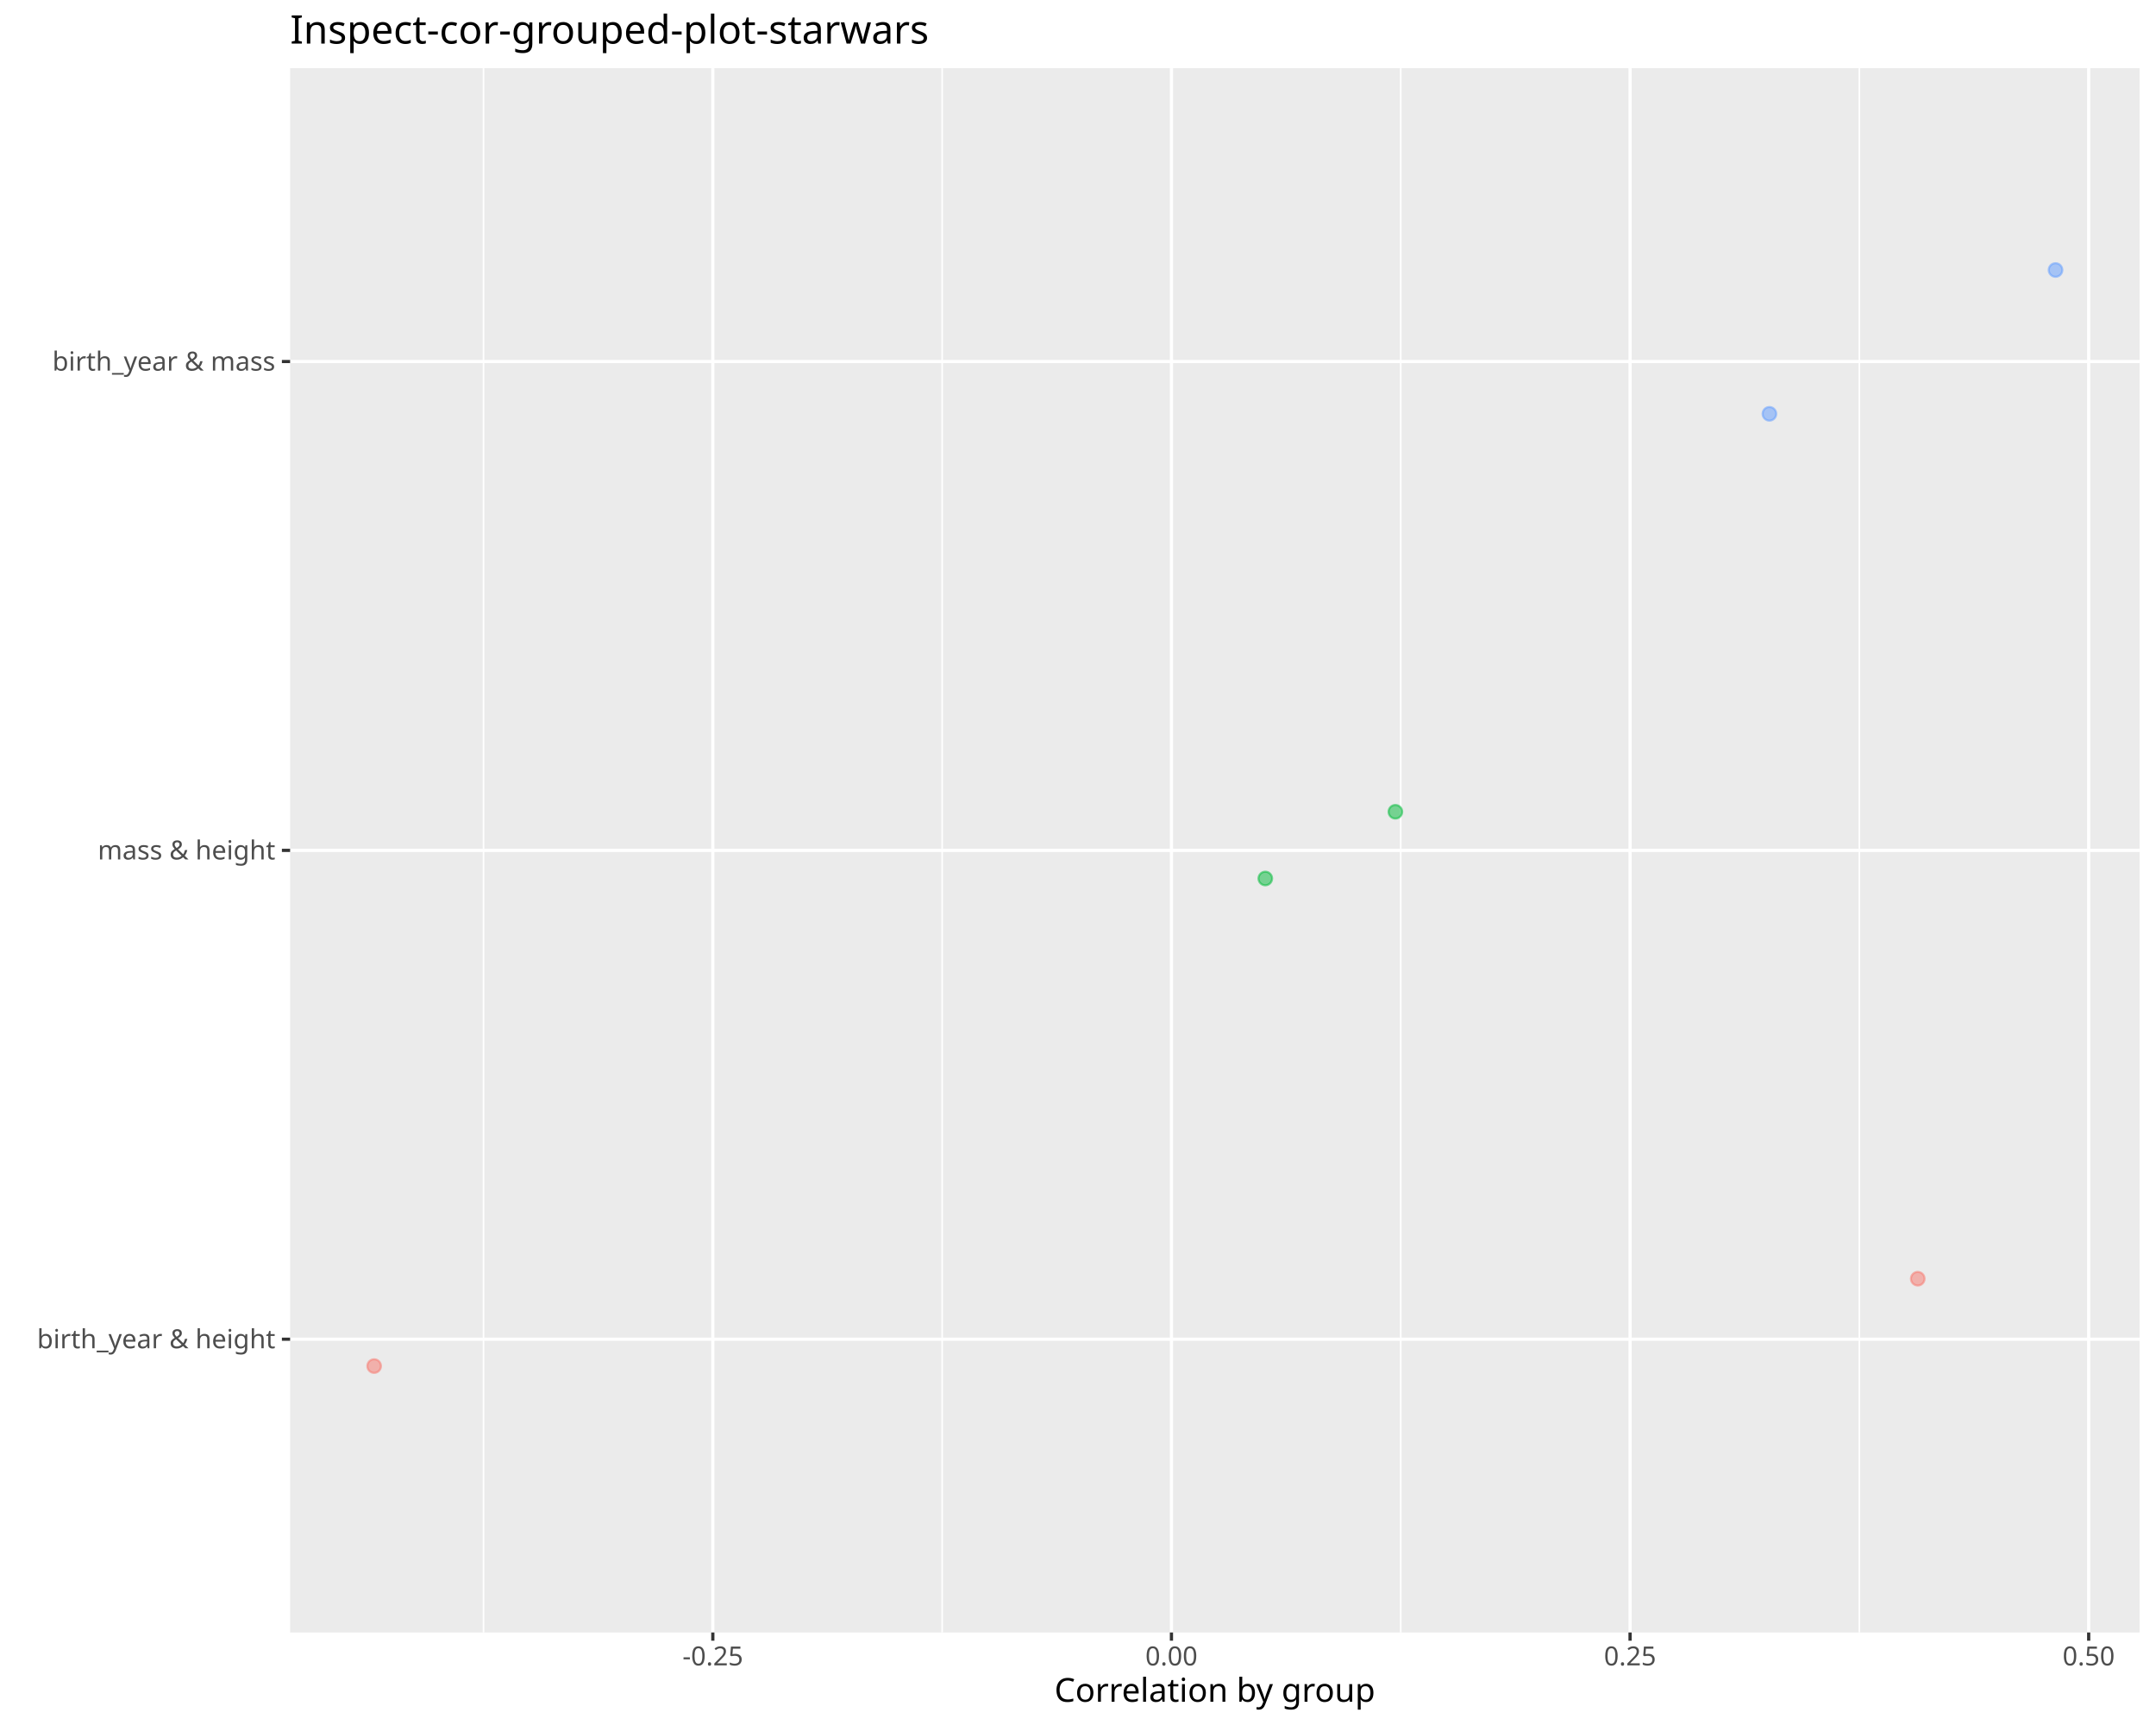
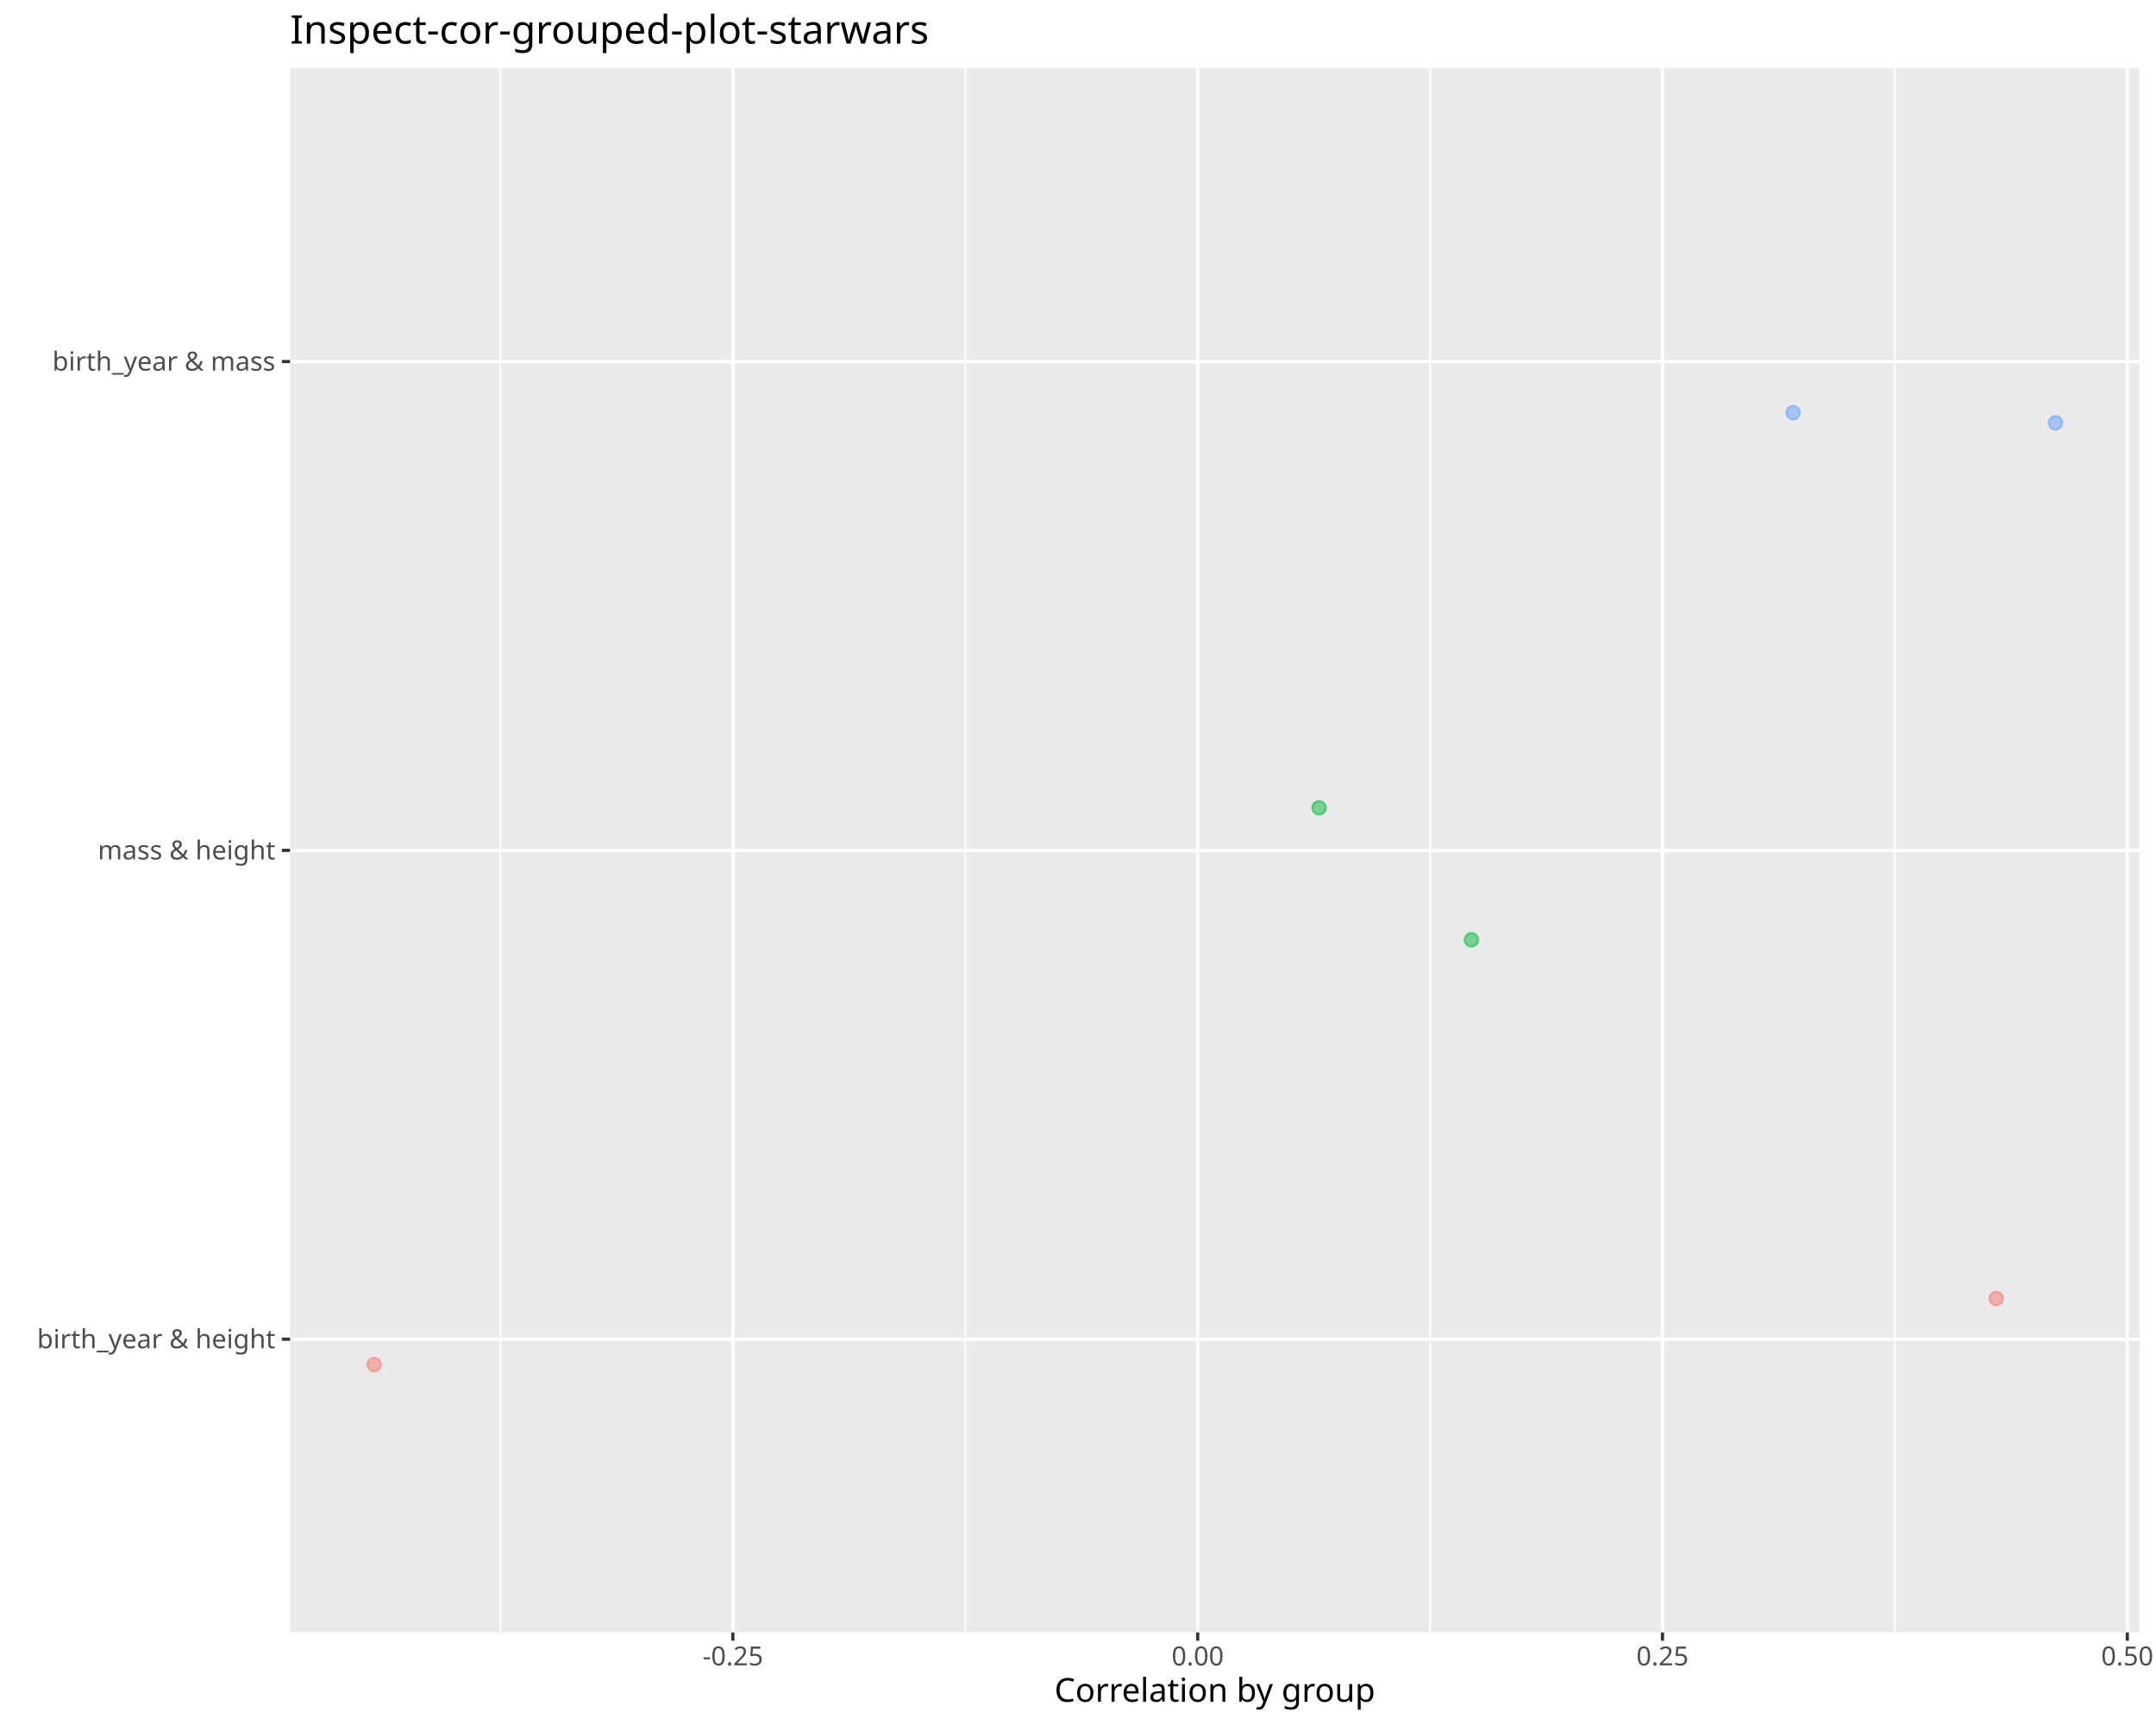
<svg xmlns="http://www.w3.org/2000/svg" class="svglite" data-engine-version="2.0" width="720.00pt" height="576.00pt" viewBox="0 0 720.00 576.00">
  <defs>
    <style type="text/css">
    .svglite line, .svglite polyline, .svglite polygon, .svglite path, .svglite rect, .svglite circle {
      fill: none;
      stroke: #000000;
      stroke-linecap: round;
      stroke-linejoin: round;
      stroke-miterlimit: 10.00;
    }
  </style>
  </defs>
  <rect width="100%" height="100%" style="stroke: none; fill: #FFFFFF;" />
  <defs>
    <clipPath id="cpMC4wMHw3MjAuMDB8MC4wMHw1NzYuMDA=">
      <rect x="0.00" y="0.00" width="720.00" height="576.00" />
    </clipPath>
  </defs>
  <g clip-path="url(#cpMC4wMHw3MjAuMDB8MC4wMHw1NzYuMDA=)">
    <rect x="0.00" y="0.00" width="720.00" height="576.00" style="stroke-width: 1.07; stroke: #FFFFFF; fill: #FFFFFF;" />
  </g>
  <defs>
    <clipPath id="cpOTYuODh8NzE0LjUyfDIyLjc4fDU0NS4xMQ==">
      <rect x="96.88" y="22.78" width="617.64" height="522.33" />
    </clipPath>
  </defs>
  <g clip-path="url(#cpOTYuODh8NzE0LjUyfDIyLjc4fDU0NS4xMQ==)">
    <rect x="96.88" y="22.78" width="617.64" height="522.33" style="stroke-width: 1.07; stroke: none; fill: #EBEBEB;" />
-     <polyline points="161.47,545.11 161.47,22.78 " style="stroke-width: 0.53; stroke: #FFFFFF; stroke-linecap: butt;" />
-     <polyline points="314.63,545.11 314.63,22.78 " style="stroke-width: 0.53; stroke: #FFFFFF; stroke-linecap: butt;" />
-     <polyline points="467.78,545.11 467.78,22.78 " style="stroke-width: 0.53; stroke: #FFFFFF; stroke-linecap: butt;" />
-     <polyline points="620.94,545.11 620.94,22.78 " style="stroke-width: 0.53; stroke: #FFFFFF; stroke-linecap: butt;" />
+     <polyline points="167.13,545.11 167.13,22.78 " style="stroke-width: 0.53; stroke: #FFFFFF; stroke-linecap: butt;" />
+     <polyline points="322.35,545.11 322.35,22.78 " style="stroke-width: 0.53; stroke: #FFFFFF; stroke-linecap: butt;" />
+     <polyline points="477.58,545.11 477.58,22.78 " style="stroke-width: 0.53; stroke: #FFFFFF; stroke-linecap: butt;" />
+     <polyline points="632.80,545.11 632.80,22.78 " style="stroke-width: 0.53; stroke: #FFFFFF; stroke-linecap: butt;" />
    <polyline points="96.88,447.18 714.52,447.18 " style="stroke-width: 1.07; stroke: #FFFFFF; stroke-linecap: butt;" />
    <polyline points="96.88,283.95 714.52,283.95 " style="stroke-width: 1.07; stroke: #FFFFFF; stroke-linecap: butt;" />
    <polyline points="96.88,120.72 714.52,120.72 " style="stroke-width: 1.07; stroke: #FFFFFF; stroke-linecap: butt;" />
-     <polyline points="238.05,545.11 238.05,22.78 " style="stroke-width: 1.07; stroke: #FFFFFF; stroke-linecap: butt;" />
-     <polyline points="391.21,545.11 391.21,22.78 " style="stroke-width: 1.07; stroke: #FFFFFF; stroke-linecap: butt;" />
-     <polyline points="544.36,545.11 544.36,22.78 " style="stroke-width: 1.07; stroke: #FFFFFF; stroke-linecap: butt;" />
-     <polyline points="697.52,545.11 697.52,22.78 " style="stroke-width: 1.07; stroke: #FFFFFF; stroke-linecap: butt;" />
-     <circle cx="640.44" cy="426.98" r="2.27" style="stroke-width: 0.71; stroke: #F8766D; stroke-opacity: 0.50; fill: #F8766D; fill-opacity: 0.50;" />
-     <circle cx="124.95" cy="456.15" r="2.27" style="stroke-width: 0.71; stroke: #F8766D; stroke-opacity: 0.50; fill: #F8766D; fill-opacity: 0.50;" />
-     <circle cx="422.55" cy="293.34" r="2.27" style="stroke-width: 0.71; stroke: #00BA38; stroke-opacity: 0.50; fill: #00BA38; fill-opacity: 0.50;" />
-     <circle cx="465.99" cy="271.06" r="2.27" style="stroke-width: 0.71; stroke: #00BA38; stroke-opacity: 0.50; fill: #00BA38; fill-opacity: 0.50;" />
-     <circle cx="590.90" cy="138.18" r="2.27" style="stroke-width: 0.71; stroke: #619CFF; stroke-opacity: 0.50; fill: #619CFF; fill-opacity: 0.50;" />
-     <circle cx="686.45" cy="90.16" r="2.27" style="stroke-width: 0.71; stroke: #619CFF; stroke-opacity: 0.50; fill: #619CFF; fill-opacity: 0.50;" />
+     <polyline points="244.74,545.11 244.74,22.78 " style="stroke-width: 1.07; stroke: #FFFFFF; stroke-linecap: butt;" />
+     <polyline points="399.97,545.11 399.97,22.78 " style="stroke-width: 1.07; stroke: #FFFFFF; stroke-linecap: butt;" />
+     <polyline points="555.19,545.11 555.19,22.78 " style="stroke-width: 1.07; stroke: #FFFFFF; stroke-linecap: butt;" />
+     <polyline points="710.41,545.11 710.41,22.78 " style="stroke-width: 1.07; stroke: #FFFFFF; stroke-linecap: butt;" />
+     <circle cx="666.64" cy="433.58" r="2.27" style="stroke-width: 0.71; stroke: #F8766D; stroke-opacity: 0.50; fill: #F8766D; fill-opacity: 0.50;" />
+     <circle cx="124.95" cy="455.64" r="2.27" style="stroke-width: 0.71; stroke: #F8766D; stroke-opacity: 0.50; fill: #F8766D; fill-opacity: 0.50;" />
+     <circle cx="440.51" cy="269.74" r="2.27" style="stroke-width: 0.71; stroke: #00BA38; stroke-opacity: 0.50; fill: #00BA38; fill-opacity: 0.50;" />
+     <circle cx="491.40" cy="313.81" r="2.27" style="stroke-width: 0.71; stroke: #00BA38; stroke-opacity: 0.50; fill: #00BA38; fill-opacity: 0.50;" />
+     <circle cx="598.80" cy="137.79" r="2.27" style="stroke-width: 0.71; stroke: #619CFF; stroke-opacity: 0.50; fill: #619CFF; fill-opacity: 0.50;" />
+     <circle cx="686.45" cy="141.22" r="2.27" style="stroke-width: 0.71; stroke: #619CFF; stroke-opacity: 0.50; fill: #619CFF; fill-opacity: 0.50;" />
  </g>
  <g clip-path="url(#cpMC4wMHw3MjAuMDB8MC4wMHw1NzYuMDA=)">
    <text x="91.95" y="450.20" text-anchor="end" style="font-size: 8.80px; fill: #4D4D4D; font-family: sans;" textLength="73.87px" lengthAdjust="spacingAndGlyphs">birth_year &amp; height</text>
    <text x="91.95" y="286.98" text-anchor="end" style="font-size: 8.80px; fill: #4D4D4D; font-family: sans;" textLength="55.77px" lengthAdjust="spacingAndGlyphs">mass &amp; height</text>
    <text x="91.95" y="123.75" text-anchor="end" style="font-size: 8.80px; fill: #4D4D4D; font-family: sans;" textLength="70.93px" lengthAdjust="spacingAndGlyphs">birth_year &amp; mass</text>
    <polyline points="94.14,447.18 96.88,447.18 " style="stroke-width: 1.07; stroke: #333333; stroke-linecap: butt;" />
    <polyline points="94.14,283.95 96.88,283.95 " style="stroke-width: 1.07; stroke: #333333; stroke-linecap: butt;" />
    <polyline points="94.14,120.72 96.88,120.72 " style="stroke-width: 1.07; stroke: #333333; stroke-linecap: butt;" />
-     <polyline points="238.05,547.85 238.05,545.11 " style="stroke-width: 1.07; stroke: #333333; stroke-linecap: butt;" />
-     <polyline points="391.21,547.85 391.21,545.11 " style="stroke-width: 1.07; stroke: #333333; stroke-linecap: butt;" />
-     <polyline points="544.36,547.85 544.36,545.11 " style="stroke-width: 1.07; stroke: #333333; stroke-linecap: butt;" />
-     <polyline points="697.52,547.85 697.52,545.11 " style="stroke-width: 1.07; stroke: #333333; stroke-linecap: butt;" />
-     <text x="238.05" y="556.10" text-anchor="middle" style="font-size: 8.80px; fill: #4D4D4D; font-family: sans;" textLength="20.06px" lengthAdjust="spacingAndGlyphs">-0.25</text>
-     <text x="391.21" y="556.10" text-anchor="middle" style="font-size: 8.80px; fill: #4D4D4D; font-family: sans;" textLength="17.13px" lengthAdjust="spacingAndGlyphs">0.00</text>
-     <text x="544.36" y="556.10" text-anchor="middle" style="font-size: 8.80px; fill: #4D4D4D; font-family: sans;" textLength="17.13px" lengthAdjust="spacingAndGlyphs">0.25</text>
-     <text x="697.52" y="556.10" text-anchor="middle" style="font-size: 8.80px; fill: #4D4D4D; font-family: sans;" textLength="17.13px" lengthAdjust="spacingAndGlyphs">0.50</text>
+     <polyline points="244.74,547.85 244.74,545.11 " style="stroke-width: 1.07; stroke: #333333; stroke-linecap: butt;" />
+     <polyline points="399.97,547.85 399.97,545.11 " style="stroke-width: 1.07; stroke: #333333; stroke-linecap: butt;" />
+     <polyline points="555.19,547.85 555.19,545.11 " style="stroke-width: 1.07; stroke: #333333; stroke-linecap: butt;" />
+     <polyline points="710.41,547.85 710.41,545.11 " style="stroke-width: 1.07; stroke: #333333; stroke-linecap: butt;" />
+     <text x="244.74" y="556.10" text-anchor="middle" style="font-size: 8.80px; fill: #4D4D4D; font-family: sans;" textLength="20.06px" lengthAdjust="spacingAndGlyphs">-0.25</text>
+     <text x="399.97" y="556.10" text-anchor="middle" style="font-size: 8.80px; fill: #4D4D4D; font-family: sans;" textLength="17.13px" lengthAdjust="spacingAndGlyphs">0.00</text>
+     <text x="555.19" y="556.10" text-anchor="middle" style="font-size: 8.80px; fill: #4D4D4D; font-family: sans;" textLength="17.13px" lengthAdjust="spacingAndGlyphs">0.25</text>
+     <text x="710.41" y="556.10" text-anchor="middle" style="font-size: 8.80px; fill: #4D4D4D; font-family: sans;" textLength="17.13px" lengthAdjust="spacingAndGlyphs">0.50</text>
    <text x="405.70" y="568.24" text-anchor="middle" style="font-size: 11.00px; font-family: sans;" textLength="99.67px" lengthAdjust="spacingAndGlyphs">Correlation by group</text>
    <text x="96.88" y="14.56" style="font-size: 13.20px; font-family: sans;" textLength="198.11px" lengthAdjust="spacingAndGlyphs">Inspect-cor-grouped-plot-starwars</text>
  </g>
</svg>
